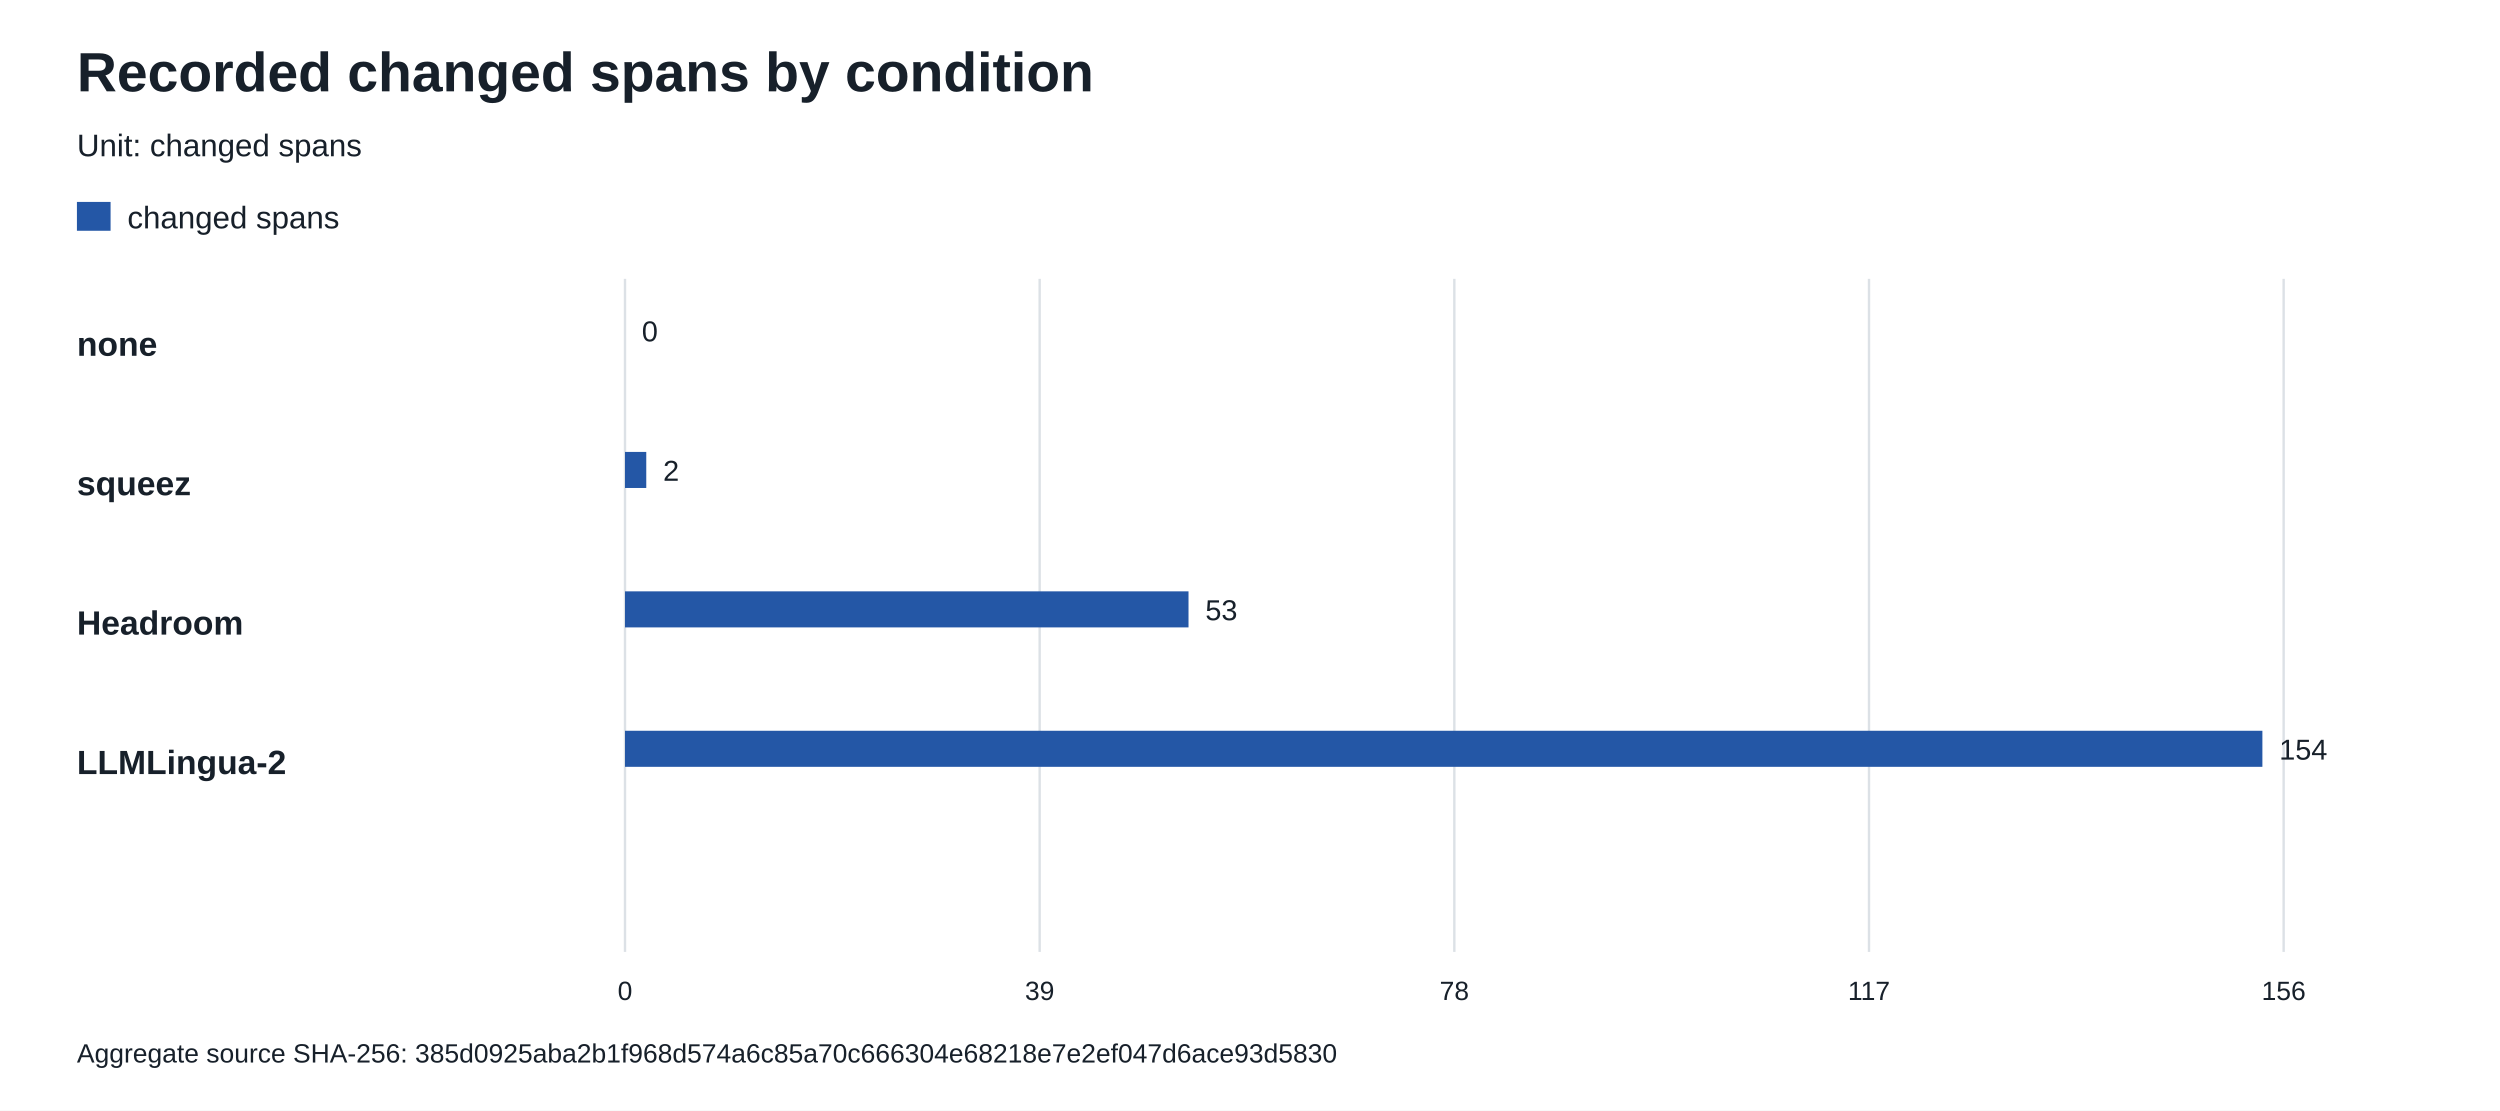
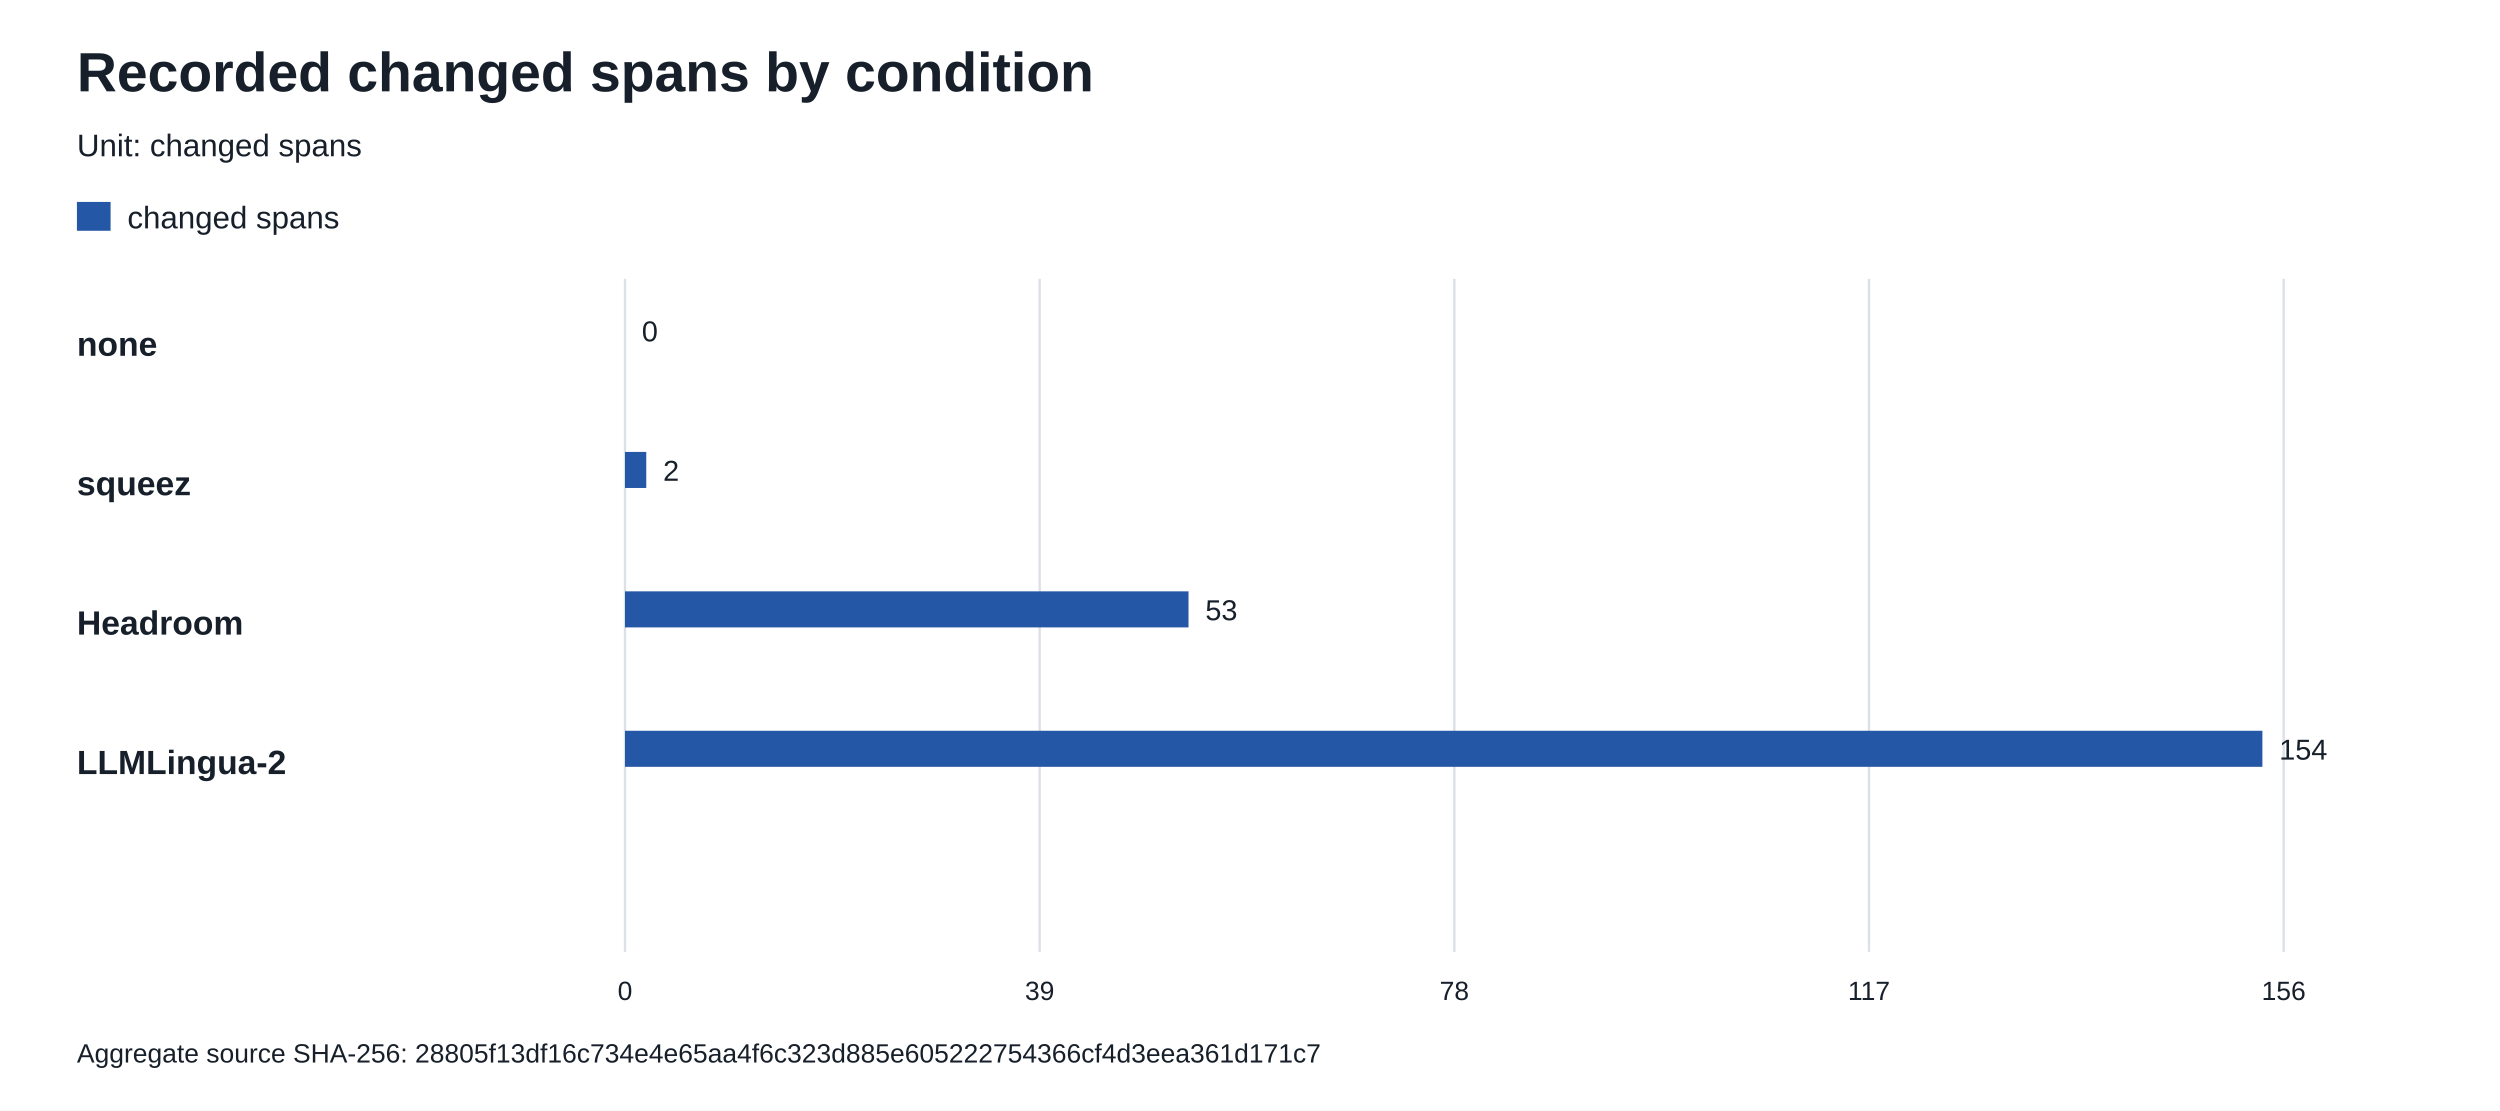
<svg xmlns="http://www.w3.org/2000/svg" width="1040" height="462" viewBox="0 0 1040 462" role="img" aria-labelledby="title desc">
  <rect width="100%" height="100%" fill="#ffffff" />
  <g font-family="Arial, sans-serif" font-variant-numeric="tabular-nums" fill="#17202a">
    <text x="32" y="38" font-size="23" font-weight="600">Recorded changed spans by condition</text>
    <text x="32" y="65" font-size="13">Unit: changed spans</text>
    <rect x="32" y="84" width="14" height="12" fill="#2457a6" />
    <text x="53" y="95" font-size="13">changed spans</text>
    <path d="M260.00,116 V396" stroke="#dce1e6" />
    <text x="260.00" y="416" text-anchor="middle" font-size="11">0</text>
    <path d="M432.50,116 V396" stroke="#dce1e6" />
    <text x="432.50" y="416" text-anchor="middle" font-size="11">39</text>
    <path d="M605.00,116 V396" stroke="#dce1e6" />
    <text x="605.00" y="416" text-anchor="middle" font-size="11">78</text>
    <path d="M777.50,116 V396" stroke="#dce1e6" />
    <text x="777.50" y="416" text-anchor="middle" font-size="11">117</text>
    <path d="M950.00,116 V396" stroke="#dce1e6" />
    <text x="950.00" y="416" text-anchor="middle" font-size="11">156</text>
    <text x="32" y="148" font-size="14" font-weight="600">none</text>
    <rect x="260" y="130" width="0.000" height="15" fill="#2457a6" />
    <text x="267.000" y="142" font-size="12">0</text>
    <text x="32" y="206" font-size="14" font-weight="600">squeez</text>
    <rect x="260" y="188" width="8.846" height="15" fill="#2457a6" />
    <text x="275.846" y="200" font-size="12">2</text>
    <text x="32" y="264" font-size="14" font-weight="600">Headroom</text>
    <rect x="260" y="246" width="234.423" height="15" fill="#2457a6" />
    <text x="501.423" y="258" font-size="12">53</text>
    <text x="32" y="322" font-size="14" font-weight="600">LLMLingua-2</text>
    <rect x="260" y="304" width="681.154" height="15" fill="#2457a6" />
    <text x="948.154" y="316" font-size="12">154</text>
-     <text x="32" y="442" font-size="11">Aggregate source SHA-256: 385d0925aba2b1f968d574a6c85a70c666304e68218e7e2ef047d6ace93d5830</text>
+     <text x="32" y="442" font-size="11">Aggregate source SHA-256: 28805f13df16c734e4e65aa4f6c323d885e605222754366cf4d3eea361d171c7</text>
  </g>
</svg>
